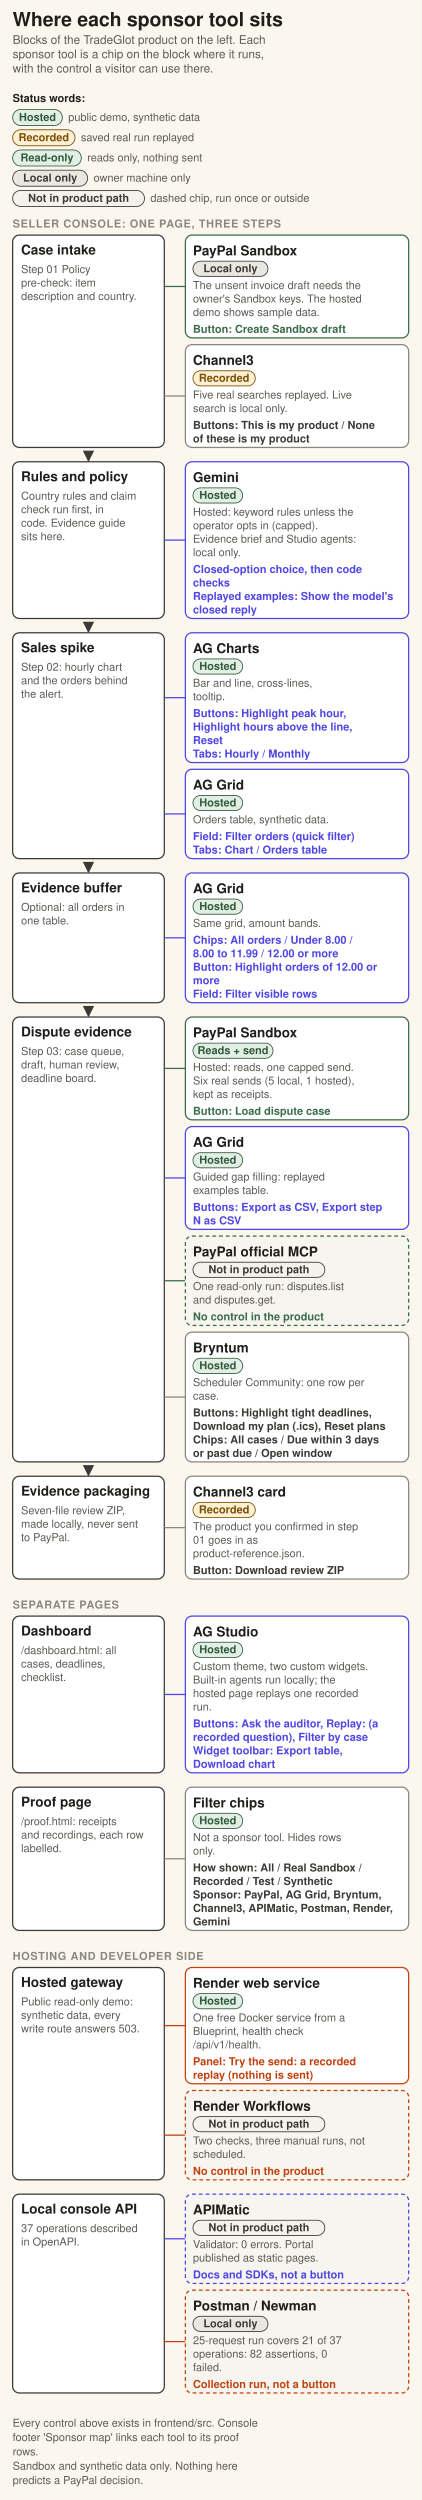
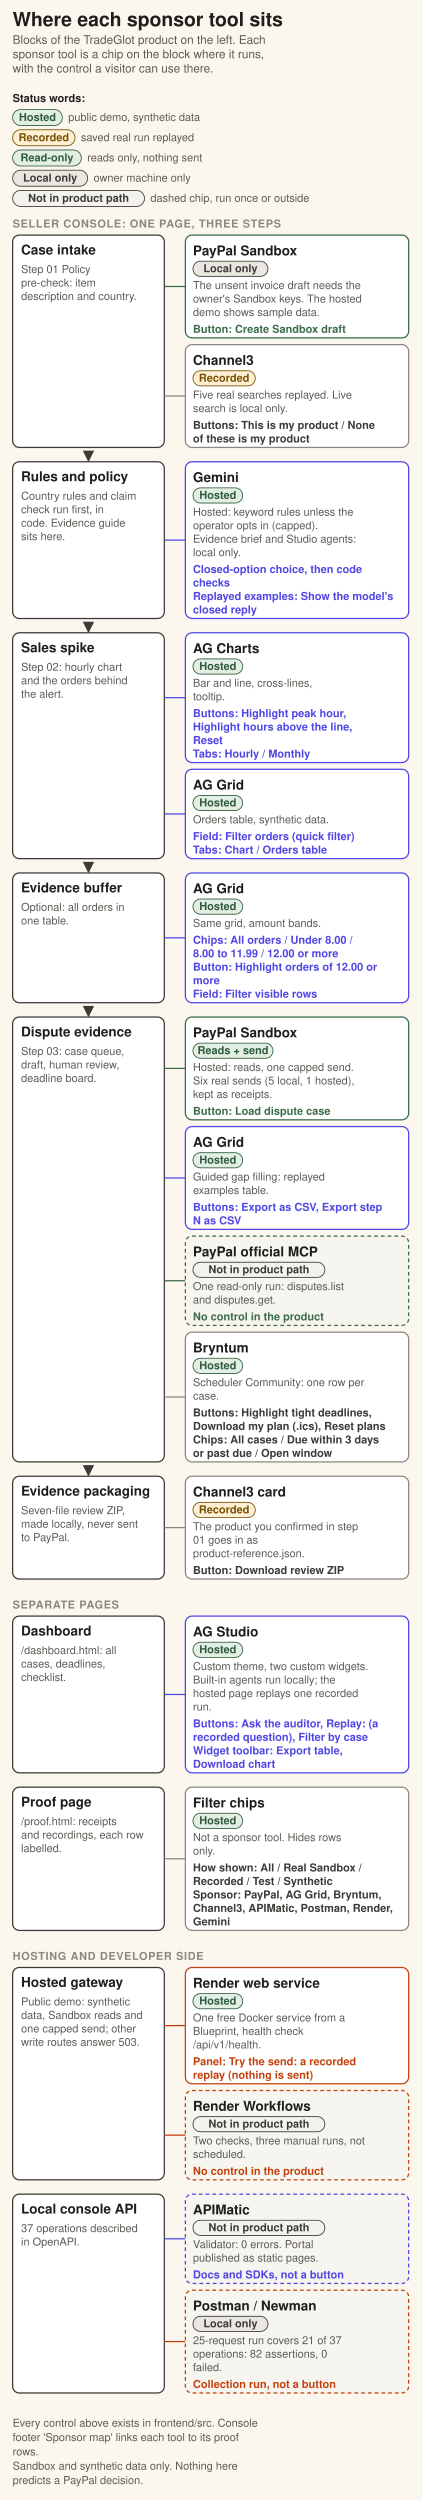
<svg xmlns="http://www.w3.org/2000/svg" width="1000" height="5934" viewBox="0 0 1000 5934" font-family="Helvetica, Arial, sans-serif" role="img" aria-labelledby="sp-t sp-d">
  <defs>
    <marker id="arr" viewBox="0 0 10 10" refX="9" refY="5" markerWidth="9" markerHeight="9" orient="auto-start-reverse">
      <path d="M0,0 L10,5 L0,10 z" fill="#3b3a36" />
    </marker>
  </defs>
  <rect width="1000" height="5934" fill="#fbf7ef" />
  <text x="30" y="62" font-size="46" fill="#1f1e1b" font-weight="700">Where each sponsor tool sits</text>
  <text x="30" y="104" font-size="28" fill="#5b5953">Blocks of the TradeGlot product on the left. Each</text>
  <text x="30" y="138" font-size="28" fill="#5b5953">sponsor tool is a chip on the block where it runs,</text>
  <text x="30" y="172" font-size="28" fill="#5b5953">with the control a visitor can use there.</text>
  <text x="30" y="242" font-size="26" fill="#1f1e1b" font-weight="700">Status words:</text>
  <rect x="30" y="260" width="118" height="38" rx="19" fill="#e3efe5" stroke="#2f5a3c" stroke-width="2" />
  <text x="89.0" y="287" font-size="26" fill="#2f5a3c" font-weight="700" text-anchor="middle">Hosted</text>
  <text x="162" y="287" font-size="26" fill="#5b5953">public demo, synthetic data</text>
  <rect x="30" y="308" width="148" height="38" rx="19" fill="#fdf0d5" stroke="#7a4f00" stroke-width="2" />
  <text x="104.0" y="335" font-size="26" fill="#7a4f00" font-weight="700" text-anchor="middle">Recorded</text>
  <text x="192" y="335" font-size="26" fill="#5b5953">saved real run replayed</text>
  <rect x="30" y="356" width="163" height="38" rx="19" fill="#e3efe5" stroke="#2f5a3c" stroke-width="2" />
  <text x="111.5" y="383" font-size="26" fill="#2f5a3c" font-weight="700" text-anchor="middle">Read-only</text>
  <text x="207" y="383" font-size="26" fill="#5b5953">reads only, nothing sent</text>
  <rect x="30" y="404" width="178" height="38" rx="19" fill="#e9e7e0" stroke="#3b3a36" stroke-width="2" />
  <text x="119.0" y="431" font-size="26" fill="#3b3a36" font-weight="700" text-anchor="middle">Local only</text>
  <text x="222" y="431" font-size="26" fill="#5b5953">owner machine only</text>
  <rect x="30" y="452" width="313" height="38" rx="19" fill="#f4f2ec" stroke="#3b3a36" stroke-width="2" />
  <text x="186.5" y="479" font-size="26" fill="#3b3a36" font-weight="700" text-anchor="middle">Not in product path</text>
  <text x="357" y="479" font-size="26" fill="#5b5953">dashed chip, run once or outside</text>
  <text x="30" y="540" font-size="26" fill="#8a877f" font-weight="700" letter-spacing="1.5">SELLER CONSOLE: ONE PAGE, THREE STEPS</text>
  <rect x="30" y="558" width="360" height="504" rx="16" fill="#ffffff" stroke="#3b3a36" stroke-width="3" />
  <text x="50" y="604" font-size="32" fill="#1f1e1b" font-weight="700">Case intake</text>
  <text x="50" y="648" font-size="26" fill="#5b5953">Step 01 Policy</text>
  <text x="50" y="680" font-size="26" fill="#5b5953">pre-check: item</text>
  <text x="50" y="712" font-size="26" fill="#5b5953">description and country.</text>
  <line x1="390" y1="680.0" x2="440" y2="680.0" stroke="#3b6b4a" stroke-width="3" />
  <rect x="440" y="558" width="530" height="244" rx="16" fill="#ffffff" stroke="#3b6b4a" stroke-width="3" />
  <text x="458" y="606" font-size="32" fill="#1f1e1b" font-weight="700">PayPal Sandbox</text>
  <rect x="458" y="620" width="178" height="36" rx="18" fill="#e9e7e0" stroke="#3b3a36" stroke-width="2" />
  <text x="547.0" y="646" font-size="26" fill="#3b3a36" font-weight="700" text-anchor="middle">Local only</text>
  <text x="458" y="686" font-size="26" fill="#5b5953">The unsent invoice draft needs the</text>
  <text x="458" y="718" font-size="26" fill="#5b5953">owner's Sandbox keys. The hosted</text>
  <text x="458" y="750" font-size="26" fill="#5b5953">demo shows sample data.</text>
  <text x="458" y="790" font-size="26" fill="#3b6b4a" font-weight="700">Button: Create Sandbox draft</text>
  <line x1="390" y1="940.0" x2="440" y2="940.0" stroke="#8a877f" stroke-width="3" />
  <rect x="440" y="818" width="530" height="244" rx="16" fill="#ffffff" stroke="#8a877f" stroke-width="3" />
  <text x="458" y="866" font-size="32" fill="#1f1e1b" font-weight="700">Channel3</text>
  <rect x="458" y="880" width="148" height="36" rx="18" fill="#fdf0d5" stroke="#7a4f00" stroke-width="2" />
  <text x="532.0" y="906" font-size="26" fill="#7a4f00" font-weight="700" text-anchor="middle">Recorded</text>
  <text x="458" y="946" font-size="26" fill="#5b5953">Five real searches replayed. Live</text>
  <text x="458" y="978" font-size="26" fill="#5b5953">search is local only.</text>
  <text x="458" y="1018" font-size="26" fill="#3b3a36" font-weight="700">Buttons: This is my product / None</text>
  <text x="458" y="1050" font-size="26" fill="#3b3a36" font-weight="700">of these is my product</text>
  <line x1="210.0" y1="1078" x2="210.0" y2="1094" stroke="#3b3a36" stroke-width="3" marker-end="url(#arr)" />
  <rect x="30" y="1096" width="360" height="372" rx="16" fill="#ffffff" stroke="#3b3a36" stroke-width="3" />
  <text x="50" y="1142" font-size="32" fill="#1f1e1b" font-weight="700">Rules and policy</text>
  <text x="50" y="1186" font-size="26" fill="#5b5953">Country rules and claim</text>
  <text x="50" y="1218" font-size="26" fill="#5b5953">check run first, in</text>
  <text x="50" y="1250" font-size="26" fill="#5b5953">code. Evidence guide</text>
  <text x="50" y="1282" font-size="26" fill="#5b5953">sits here.</text>
  <line x1="390" y1="1282.0" x2="440" y2="1282.0" stroke="#4f46e5" stroke-width="3" />
  <rect x="440" y="1096" width="530" height="372" rx="16" fill="#ffffff" stroke="#4f46e5" stroke-width="3" />
  <text x="458" y="1144" font-size="32" fill="#1f1e1b" font-weight="700">Gemini</text>
  <rect x="458" y="1158" width="118" height="36" rx="18" fill="#e3efe5" stroke="#2f5a3c" stroke-width="2" />
  <text x="517.0" y="1184" font-size="26" fill="#2f5a3c" font-weight="700" text-anchor="middle">Hosted</text>
  <text x="458" y="1224" font-size="26" fill="#5b5953">Hosted: keyword rules unless the</text>
  <text x="458" y="1256" font-size="26" fill="#5b5953">operator opts in (capped).</text>
  <text x="458" y="1288" font-size="26" fill="#5b5953">Evidence brief and Studio agents:</text>
  <text x="458" y="1320" font-size="26" fill="#5b5953">local only.</text>
  <text x="458" y="1360" font-size="26" fill="#4f46e5" font-weight="700">Closed-option choice, then code</text>
  <text x="458" y="1392" font-size="26" fill="#4f46e5" font-weight="700">checks</text>
  <text x="458" y="1424" font-size="26" fill="#4f46e5" font-weight="700">Replayed examples: Show the model's</text>
  <text x="458" y="1456" font-size="26" fill="#4f46e5" font-weight="700">closed reply</text>
  <line x1="210.0" y1="1484" x2="210.0" y2="1500" stroke="#3b3a36" stroke-width="3" marker-end="url(#arr)" />
  <rect x="30" y="1502" width="360" height="536" rx="16" fill="#ffffff" stroke="#3b3a36" stroke-width="3" />
  <text x="50" y="1548" font-size="32" fill="#1f1e1b" font-weight="700">Sales spike</text>
  <text x="50" y="1592" font-size="26" fill="#5b5953">Step 02: hourly chart</text>
  <text x="50" y="1624" font-size="26" fill="#5b5953">and the orders behind</text>
  <text x="50" y="1656" font-size="26" fill="#5b5953">the alert.</text>
  <line x1="390" y1="1656.0" x2="440" y2="1656.0" stroke="#4f46e5" stroke-width="3" />
  <rect x="440" y="1502" width="530" height="308" rx="16" fill="#ffffff" stroke="#4f46e5" stroke-width="3" />
  <text x="458" y="1550" font-size="32" fill="#1f1e1b" font-weight="700">AG Charts</text>
  <rect x="458" y="1564" width="118" height="36" rx="18" fill="#e3efe5" stroke="#2f5a3c" stroke-width="2" />
  <text x="517.0" y="1590" font-size="26" fill="#2f5a3c" font-weight="700" text-anchor="middle">Hosted</text>
  <text x="458" y="1630" font-size="26" fill="#5b5953">Bar and line, cross-lines,</text>
  <text x="458" y="1662" font-size="26" fill="#5b5953">tooltip.</text>
  <text x="458" y="1702" font-size="26" fill="#4f46e5" font-weight="700">Buttons: Highlight peak hour,</text>
  <text x="458" y="1734" font-size="26" fill="#4f46e5" font-weight="700">Highlight hours above the line,</text>
  <text x="458" y="1766" font-size="26" fill="#4f46e5" font-weight="700">Reset</text>
  <text x="458" y="1798" font-size="26" fill="#4f46e5" font-weight="700">Tabs: Hourly / Monthly</text>
  <line x1="390" y1="1932.0" x2="440" y2="1932.0" stroke="#4f46e5" stroke-width="3" />
  <rect x="440" y="1826" width="530" height="212" rx="16" fill="#ffffff" stroke="#4f46e5" stroke-width="3" />
  <text x="458" y="1874" font-size="32" fill="#1f1e1b" font-weight="700">AG Grid</text>
  <rect x="458" y="1888" width="118" height="36" rx="18" fill="#e3efe5" stroke="#2f5a3c" stroke-width="2" />
  <text x="517.0" y="1914" font-size="26" fill="#2f5a3c" font-weight="700" text-anchor="middle">Hosted</text>
  <text x="458" y="1954" font-size="26" fill="#5b5953">Orders table, synthetic data.</text>
  <text x="458" y="1994" font-size="26" fill="#4f46e5" font-weight="700">Field: Filter orders (quick filter)</text>
  <text x="458" y="2026" font-size="26" fill="#4f46e5" font-weight="700">Tabs: Chart / Orders table</text>
  <line x1="210.0" y1="2054" x2="210.0" y2="2070" stroke="#3b3a36" stroke-width="3" marker-end="url(#arr)" />
  <rect x="30" y="2072" width="360" height="308" rx="16" fill="#ffffff" stroke="#3b3a36" stroke-width="3" />
  <text x="50" y="2118" font-size="32" fill="#1f1e1b" font-weight="700">Evidence buffer</text>
  <text x="50" y="2162" font-size="26" fill="#5b5953">Optional: all orders in</text>
  <text x="50" y="2194" font-size="26" fill="#5b5953">one table.</text>
  <line x1="390" y1="2226.0" x2="440" y2="2226.0" stroke="#4f46e5" stroke-width="3" />
  <rect x="440" y="2072" width="530" height="308" rx="16" fill="#ffffff" stroke="#4f46e5" stroke-width="3" />
  <text x="458" y="2120" font-size="32" fill="#1f1e1b" font-weight="700">AG Grid</text>
  <rect x="458" y="2134" width="118" height="36" rx="18" fill="#e3efe5" stroke="#2f5a3c" stroke-width="2" />
  <text x="517.0" y="2160" font-size="26" fill="#2f5a3c" font-weight="700" text-anchor="middle">Hosted</text>
  <text x="458" y="2200" font-size="26" fill="#5b5953">Same grid, amount bands.</text>
  <text x="458" y="2240" font-size="26" fill="#4f46e5" font-weight="700">Chips: All orders / Under 8.00 /</text>
  <text x="458" y="2272" font-size="26" fill="#4f46e5" font-weight="700">8.00 to 11.99 / 12.00 or more</text>
  <text x="458" y="2304" font-size="26" fill="#4f46e5" font-weight="700">Button: Highlight orders of 12.00 or</text>
  <text x="458" y="2336" font-size="26" fill="#4f46e5" font-weight="700">more</text>
  <text x="458" y="2368" font-size="26" fill="#4f46e5" font-weight="700">Field: Filter visible rows</text>
  <line x1="210.0" y1="2396" x2="210.0" y2="2412" stroke="#3b3a36" stroke-width="3" marker-end="url(#arr)" />
  <rect x="30" y="2414" width="360" height="1056" rx="16" fill="#ffffff" stroke="#3b3a36" stroke-width="3" />
  <text x="50" y="2460" font-size="32" fill="#1f1e1b" font-weight="700">Dispute evidence</text>
  <text x="50" y="2504" font-size="26" fill="#5b5953">Step 03: case queue,</text>
  <text x="50" y="2536" font-size="26" fill="#5b5953">draft, human review,</text>
  <text x="50" y="2568" font-size="26" fill="#5b5953">deadline board.</text>
  <line x1="390" y1="2536.0" x2="440" y2="2536.0" stroke="#3b6b4a" stroke-width="3" />
  <rect x="440" y="2414" width="530" height="244" rx="16" fill="#ffffff" stroke="#3b6b4a" stroke-width="3" />
  <text x="458" y="2462" font-size="32" fill="#1f1e1b" font-weight="700">PayPal Sandbox</text>
  <rect x="458" y="2476" width="190" height="36" rx="18" fill="#e3efe5" stroke="#2f5a3c" stroke-width="2" />
  <text x="553" y="2502" font-size="26" fill="#2f5a3c" font-weight="700" text-anchor="middle">Reads + send</text>
  <text x="458" y="2542" font-size="26" fill="#5b5953">Hosted: reads, one capped send.</text>
  <text x="458" y="2574" font-size="26" fill="#5b5953">Six real sends (5 local, 1 hosted),</text>
  <text x="458" y="2606" font-size="26" fill="#5b5953">kept as receipts.</text>
  <text x="458" y="2646" font-size="26" fill="#3b6b4a" font-weight="700">Button: Load dispute case</text>
  <line x1="390" y1="2796.0" x2="440" y2="2796.0" stroke="#4f46e5" stroke-width="3" />
  <rect x="440" y="2674" width="530" height="244" rx="16" fill="#ffffff" stroke="#4f46e5" stroke-width="3" />
  <text x="458" y="2722" font-size="32" fill="#1f1e1b" font-weight="700">AG Grid</text>
  <rect x="458" y="2736" width="118" height="36" rx="18" fill="#e3efe5" stroke="#2f5a3c" stroke-width="2" />
  <text x="517.0" y="2762" font-size="26" fill="#2f5a3c" font-weight="700" text-anchor="middle">Hosted</text>
  <text x="458" y="2802" font-size="26" fill="#5b5953">Guided gap filling: replayed</text>
  <text x="458" y="2834" font-size="26" fill="#5b5953">examples table.</text>
  <text x="458" y="2874" font-size="26" fill="#4f46e5" font-weight="700">Buttons: Export as CSV, Export step</text>
  <text x="458" y="2906" font-size="26" fill="#4f46e5" font-weight="700">N as CSV</text>
  <line x1="390" y1="3040.0" x2="440" y2="3040.0" stroke="#3b6b4a" stroke-width="3" />
  <rect x="440" y="2934" width="530" height="212" rx="16" fill="#f7f5ef" stroke="#3b6b4a" stroke-width="3" stroke-dasharray="9 7" />
  <text x="458" y="2982" font-size="32" fill="#1f1e1b" font-weight="700">PayPal official MCP</text>
  <rect x="458" y="2996" width="313" height="36" rx="18" fill="#f4f2ec" stroke="#3b3a36" stroke-width="2" />
  <text x="614.5" y="3022" font-size="26" fill="#3b3a36" font-weight="700" text-anchor="middle">Not in product path</text>
  <text x="458" y="3062" font-size="26" fill="#5b5953">One read-only run: disputes.list</text>
  <text x="458" y="3094" font-size="26" fill="#5b5953">and disputes.get.</text>
  <text x="458" y="3134" font-size="26" fill="#3b6b4a" font-weight="700">No control in the product</text>
  <line x1="390" y1="3316.0" x2="440" y2="3316.0" stroke="#8a877f" stroke-width="3" />
  <rect x="440" y="3162" width="530" height="308" rx="16" fill="#ffffff" stroke="#8a877f" stroke-width="3" />
  <text x="458" y="3210" font-size="32" fill="#1f1e1b" font-weight="700">Bryntum</text>
  <rect x="458" y="3224" width="118" height="36" rx="18" fill="#e3efe5" stroke="#2f5a3c" stroke-width="2" />
  <text x="517.0" y="3250" font-size="26" fill="#2f5a3c" font-weight="700" text-anchor="middle">Hosted</text>
  <text x="458" y="3290" font-size="26" fill="#5b5953">Scheduler Community: one row per</text>
  <text x="458" y="3322" font-size="26" fill="#5b5953">case.</text>
  <text x="458" y="3362" font-size="26" fill="#3b3a36" font-weight="700">Buttons: Highlight tight deadlines,</text>
  <text x="458" y="3394" font-size="26" fill="#3b3a36" font-weight="700">Download my plan (.ics), Reset plans</text>
  <text x="458" y="3426" font-size="26" fill="#3b3a36" font-weight="700">Chips: All cases / Due within 3 days</text>
  <text x="458" y="3458" font-size="26" fill="#3b3a36" font-weight="700">or past due / Open window</text>
  <line x1="210.0" y1="3486" x2="210.0" y2="3502" stroke="#3b3a36" stroke-width="3" marker-end="url(#arr)" />
  <rect x="30" y="3504" width="360" height="244" rx="16" fill="#ffffff" stroke="#3b3a36" stroke-width="3" />
  <text x="50" y="3550" font-size="32" fill="#1f1e1b" font-weight="700">Evidence packaging</text>
  <text x="50" y="3594" font-size="26" fill="#5b5953">Seven-file review ZIP,</text>
  <text x="50" y="3626" font-size="26" fill="#5b5953">made locally, never sent</text>
  <text x="50" y="3658" font-size="26" fill="#5b5953">to PayPal.</text>
  <line x1="390" y1="3626.0" x2="440" y2="3626.0" stroke="#8a877f" stroke-width="3" />
  <rect x="440" y="3504" width="530" height="244" rx="16" fill="#ffffff" stroke="#8a877f" stroke-width="3" />
  <text x="458" y="3552" font-size="32" fill="#1f1e1b" font-weight="700">Channel3 card</text>
  <rect x="458" y="3566" width="148" height="36" rx="18" fill="#fdf0d5" stroke="#7a4f00" stroke-width="2" />
  <text x="532.0" y="3592" font-size="26" fill="#7a4f00" font-weight="700" text-anchor="middle">Recorded</text>
  <text x="458" y="3632" font-size="26" fill="#5b5953">The product you confirmed in step</text>
  <text x="458" y="3664" font-size="26" fill="#5b5953">01 goes in as</text>
  <text x="458" y="3696" font-size="26" fill="#5b5953">product-reference.json.</text>
  <text x="458" y="3736" font-size="26" fill="#3b3a36" font-weight="700">Button: Download review ZIP</text>
  <text x="30" y="3818" font-size="26" fill="#8a877f" font-weight="700" letter-spacing="1.5">SEPARATE PAGES</text>
  <rect x="30" y="3836" width="360" height="372" rx="16" fill="#ffffff" stroke="#3b3a36" stroke-width="3" />
  <text x="50" y="3882" font-size="32" fill="#1f1e1b" font-weight="700">Dashboard</text>
  <text x="50" y="3926" font-size="26" fill="#5b5953">/dashboard.html: all</text>
  <text x="50" y="3958" font-size="26" fill="#5b5953">cases, deadlines,</text>
  <text x="50" y="3990" font-size="26" fill="#5b5953">checklist.</text>
  <line x1="390" y1="4022.0" x2="440" y2="4022.0" stroke="#4f46e5" stroke-width="3" />
  <rect x="440" y="3836" width="530" height="372" rx="16" fill="#ffffff" stroke="#4f46e5" stroke-width="3" />
  <text x="458" y="3884" font-size="32" fill="#1f1e1b" font-weight="700">AG Studio</text>
  <rect x="458" y="3898" width="118" height="36" rx="18" fill="#e3efe5" stroke="#2f5a3c" stroke-width="2" />
  <text x="517.0" y="3924" font-size="26" fill="#2f5a3c" font-weight="700" text-anchor="middle">Hosted</text>
  <text x="458" y="3964" font-size="26" fill="#5b5953">Custom theme, two custom widgets.</text>
  <text x="458" y="3996" font-size="26" fill="#5b5953">Built-in agents run locally; the</text>
  <text x="458" y="4028" font-size="26" fill="#5b5953">hosted page replays one recorded</text>
  <text x="458" y="4060" font-size="26" fill="#5b5953">run.</text>
  <text x="458" y="4100" font-size="26" fill="#4f46e5" font-weight="700">Buttons: Ask the auditor, Replay: (a</text>
  <text x="458" y="4132" font-size="26" fill="#4f46e5" font-weight="700">recorded question), Filter by case</text>
  <text x="458" y="4164" font-size="26" fill="#4f46e5" font-weight="700">Widget toolbar: Export table,</text>
  <text x="458" y="4196" font-size="26" fill="#4f46e5" font-weight="700">Download chart</text>
  <rect x="30" y="4242" width="360" height="340" rx="16" fill="#ffffff" stroke="#3b3a36" stroke-width="3" />
  <text x="50" y="4288" font-size="32" fill="#1f1e1b" font-weight="700">Proof page</text>
  <text x="50" y="4332" font-size="26" fill="#5b5953">/proof.html: receipts</text>
  <text x="50" y="4364" font-size="26" fill="#5b5953">and recordings, each row</text>
  <text x="50" y="4396" font-size="26" fill="#5b5953">labelled.</text>
  <line x1="390" y1="4412.0" x2="440" y2="4412.0" stroke="#8a877f" stroke-width="3" />
  <rect x="440" y="4242" width="530" height="340" rx="16" fill="#ffffff" stroke="#8a877f" stroke-width="3" />
  <text x="458" y="4290" font-size="32" fill="#1f1e1b" font-weight="700">Filter chips</text>
  <rect x="458" y="4304" width="118" height="36" rx="18" fill="#e3efe5" stroke="#2f5a3c" stroke-width="2" />
  <text x="517.0" y="4330" font-size="26" fill="#2f5a3c" font-weight="700" text-anchor="middle">Hosted</text>
  <text x="458" y="4370" font-size="26" fill="#5b5953">Not a sponsor tool. Hides rows</text>
  <text x="458" y="4402" font-size="26" fill="#5b5953">only.</text>
  <text x="458" y="4442" font-size="26" fill="#3b3a36" font-weight="700">How shown: All / Real Sandbox /</text>
  <text x="458" y="4474" font-size="26" fill="#3b3a36" font-weight="700">Recorded / Test / Synthetic</text>
  <text x="458" y="4506" font-size="26" fill="#3b3a36" font-weight="700">Sponsor: PayPal, AG Grid, Bryntum,</text>
  <text x="458" y="4538" font-size="26" fill="#3b3a36" font-weight="700">Channel3, APIMatic, Postman, Render,</text>
  <text x="458" y="4570" font-size="26" fill="#3b3a36" font-weight="700">Gemini</text>
  <text x="30" y="4652" font-size="26" fill="#8a877f" font-weight="700" letter-spacing="1.5">HOSTING AND DEVELOPER SIDE</text>
  <rect x="30" y="4670" width="360" height="504" rx="16" fill="#ffffff" stroke="#3b3a36" stroke-width="3" />
  <text x="50" y="4716" font-size="32" fill="#1f1e1b" font-weight="700">Hosted gateway</text>
-   <text x="50" y="4760" font-size="26" fill="#5b5953">Public read-only demo:</text>
-   <text x="50" y="4792" font-size="26" fill="#5b5953">synthetic data, every</text>
-   <text x="50" y="4824" font-size="26" fill="#5b5953">write route answers 503.</text>
+   <text x="50" y="4760" font-size="26" fill="#5b5953">Public demo: synthetic</text>
+   <text x="50" y="4792" font-size="26" fill="#5b5953">data, Sandbox reads and</text>
+   <text x="50" y="4824" font-size="26" fill="#5b5953">one capped send; other</text>
+   <text x="50" y="4856" font-size="26" fill="#5b5953">write routes answer 503.</text>
  <line x1="390" y1="4808.0" x2="440" y2="4808.0" stroke="#c2410c" stroke-width="3" />
  <rect x="440" y="4670" width="530" height="276" rx="16" fill="#ffffff" stroke="#c2410c" stroke-width="3" />
  <text x="458" y="4718" font-size="32" fill="#1f1e1b" font-weight="700">Render web service</text>
  <rect x="458" y="4732" width="118" height="36" rx="18" fill="#e3efe5" stroke="#2f5a3c" stroke-width="2" />
  <text x="517.0" y="4758" font-size="26" fill="#2f5a3c" font-weight="700" text-anchor="middle">Hosted</text>
  <text x="458" y="4798" font-size="26" fill="#5b5953">One free Docker service from a</text>
  <text x="458" y="4830" font-size="26" fill="#5b5953">Blueprint, health check</text>
  <text x="458" y="4862" font-size="26" fill="#5b5953">/api/v1/health.</text>
  <text x="458" y="4902" font-size="26" fill="#c2410c" font-weight="700">Panel: Try the send: a recorded</text>
  <text x="458" y="4934" font-size="26" fill="#c2410c" font-weight="700">replay (nothing is sent)</text>
  <line x1="390" y1="5068.0" x2="440" y2="5068.0" stroke="#c2410c" stroke-width="3" />
  <rect x="440" y="4962" width="530" height="212" rx="16" fill="#f7f5ef" stroke="#c2410c" stroke-width="3" stroke-dasharray="9 7" />
  <text x="458" y="5010" font-size="32" fill="#1f1e1b" font-weight="700">Render Workflows</text>
  <rect x="458" y="5024" width="313" height="36" rx="18" fill="#f4f2ec" stroke="#3b3a36" stroke-width="2" />
  <text x="614.5" y="5050" font-size="26" fill="#3b3a36" font-weight="700" text-anchor="middle">Not in product path</text>
  <text x="458" y="5090" font-size="26" fill="#5b5953">Two checks, three manual runs, not</text>
  <text x="458" y="5122" font-size="26" fill="#5b5953">scheduled.</text>
  <text x="458" y="5162" font-size="26" fill="#c2410c" font-weight="700">No control in the product</text>
  <rect x="30" y="5208" width="360" height="472" rx="16" fill="#ffffff" stroke="#3b3a36" stroke-width="3" />
  <text x="50" y="5254" font-size="32" fill="#1f1e1b" font-weight="700">Local console API</text>
  <text x="50" y="5298" font-size="26" fill="#5b5953">37 operations described</text>
  <text x="50" y="5330" font-size="26" fill="#5b5953">in OpenAPI.</text>
  <line x1="390" y1="5314.0" x2="440" y2="5314.0" stroke="#4f46e5" stroke-width="3" />
  <rect x="440" y="5208" width="530" height="212" rx="16" fill="#f7f5ef" stroke="#4f46e5" stroke-width="3" stroke-dasharray="9 7" />
  <text x="458" y="5256" font-size="32" fill="#1f1e1b" font-weight="700">APIMatic</text>
  <rect x="458" y="5270" width="313" height="36" rx="18" fill="#f4f2ec" stroke="#3b3a36" stroke-width="2" />
  <text x="614.5" y="5296" font-size="26" fill="#3b3a36" font-weight="700" text-anchor="middle">Not in product path</text>
  <text x="458" y="5336" font-size="26" fill="#5b5953">Validator: 0 errors. Portal</text>
  <text x="458" y="5368" font-size="26" fill="#5b5953">published as static pages.</text>
  <text x="458" y="5408" font-size="26" fill="#4f46e5" font-weight="700">Docs and SDKs, not a button</text>
  <line x1="390" y1="5558.0" x2="440" y2="5558.0" stroke="#c2410c" stroke-width="3" />
  <rect x="440" y="5436" width="530" height="244" rx="16" fill="#f7f5ef" stroke="#c2410c" stroke-width="3" stroke-dasharray="9 7" />
  <text x="458" y="5484" font-size="32" fill="#1f1e1b" font-weight="700">Postman / Newman</text>
  <rect x="458" y="5498" width="178" height="36" rx="18" fill="#e9e7e0" stroke="#3b3a36" stroke-width="2" />
  <text x="547.0" y="5524" font-size="26" fill="#3b3a36" font-weight="700" text-anchor="middle">Local only</text>
  <text x="458" y="5564" font-size="26" fill="#5b5953">25-request run covers 21 of 37</text>
  <text x="458" y="5596" font-size="26" fill="#5b5953">operations: 82 assertions, 0</text>
  <text x="458" y="5628" font-size="26" fill="#5b5953">failed.</text>
  <text x="458" y="5668" font-size="26" fill="#c2410c" font-weight="700">Collection run, not a button</text>
  <text x="30" y="5760" font-size="26" fill="#5b5953">Every control above exists in frontend/src. Console</text>
  <text x="30" y="5794" font-size="26" fill="#5b5953">footer 'Sponsor map' links each tool to its proof</text>
  <text x="30" y="5828" font-size="26" fill="#5b5953">rows.</text>
  <text x="30" y="5862" font-size="26" fill="#5b5953">Sandbox and synthetic data only. Nothing here</text>
  <text x="30" y="5896" font-size="26" fill="#5b5953">predicts a PayPal decision.</text>
</svg>
